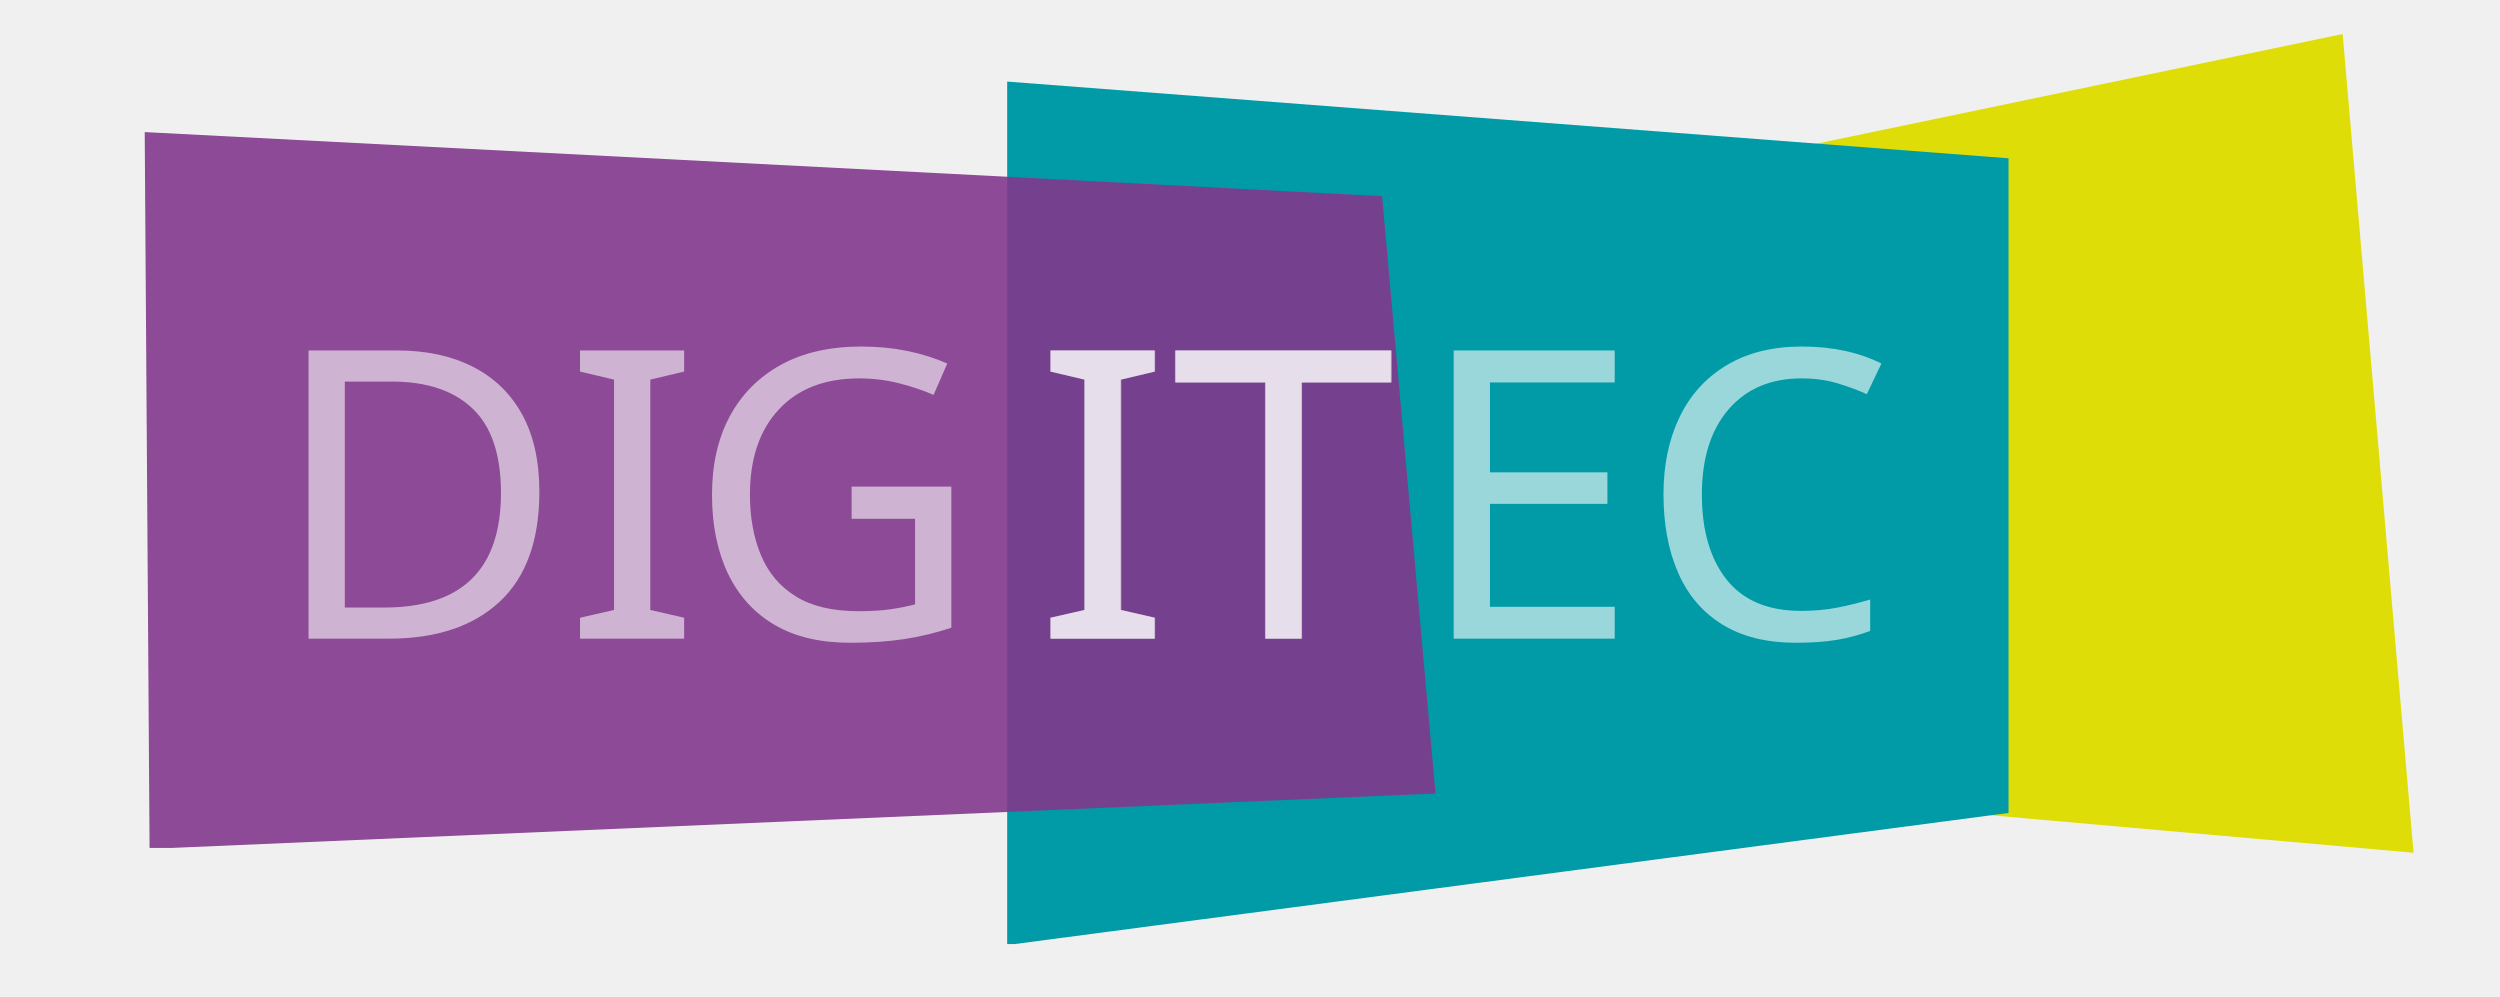
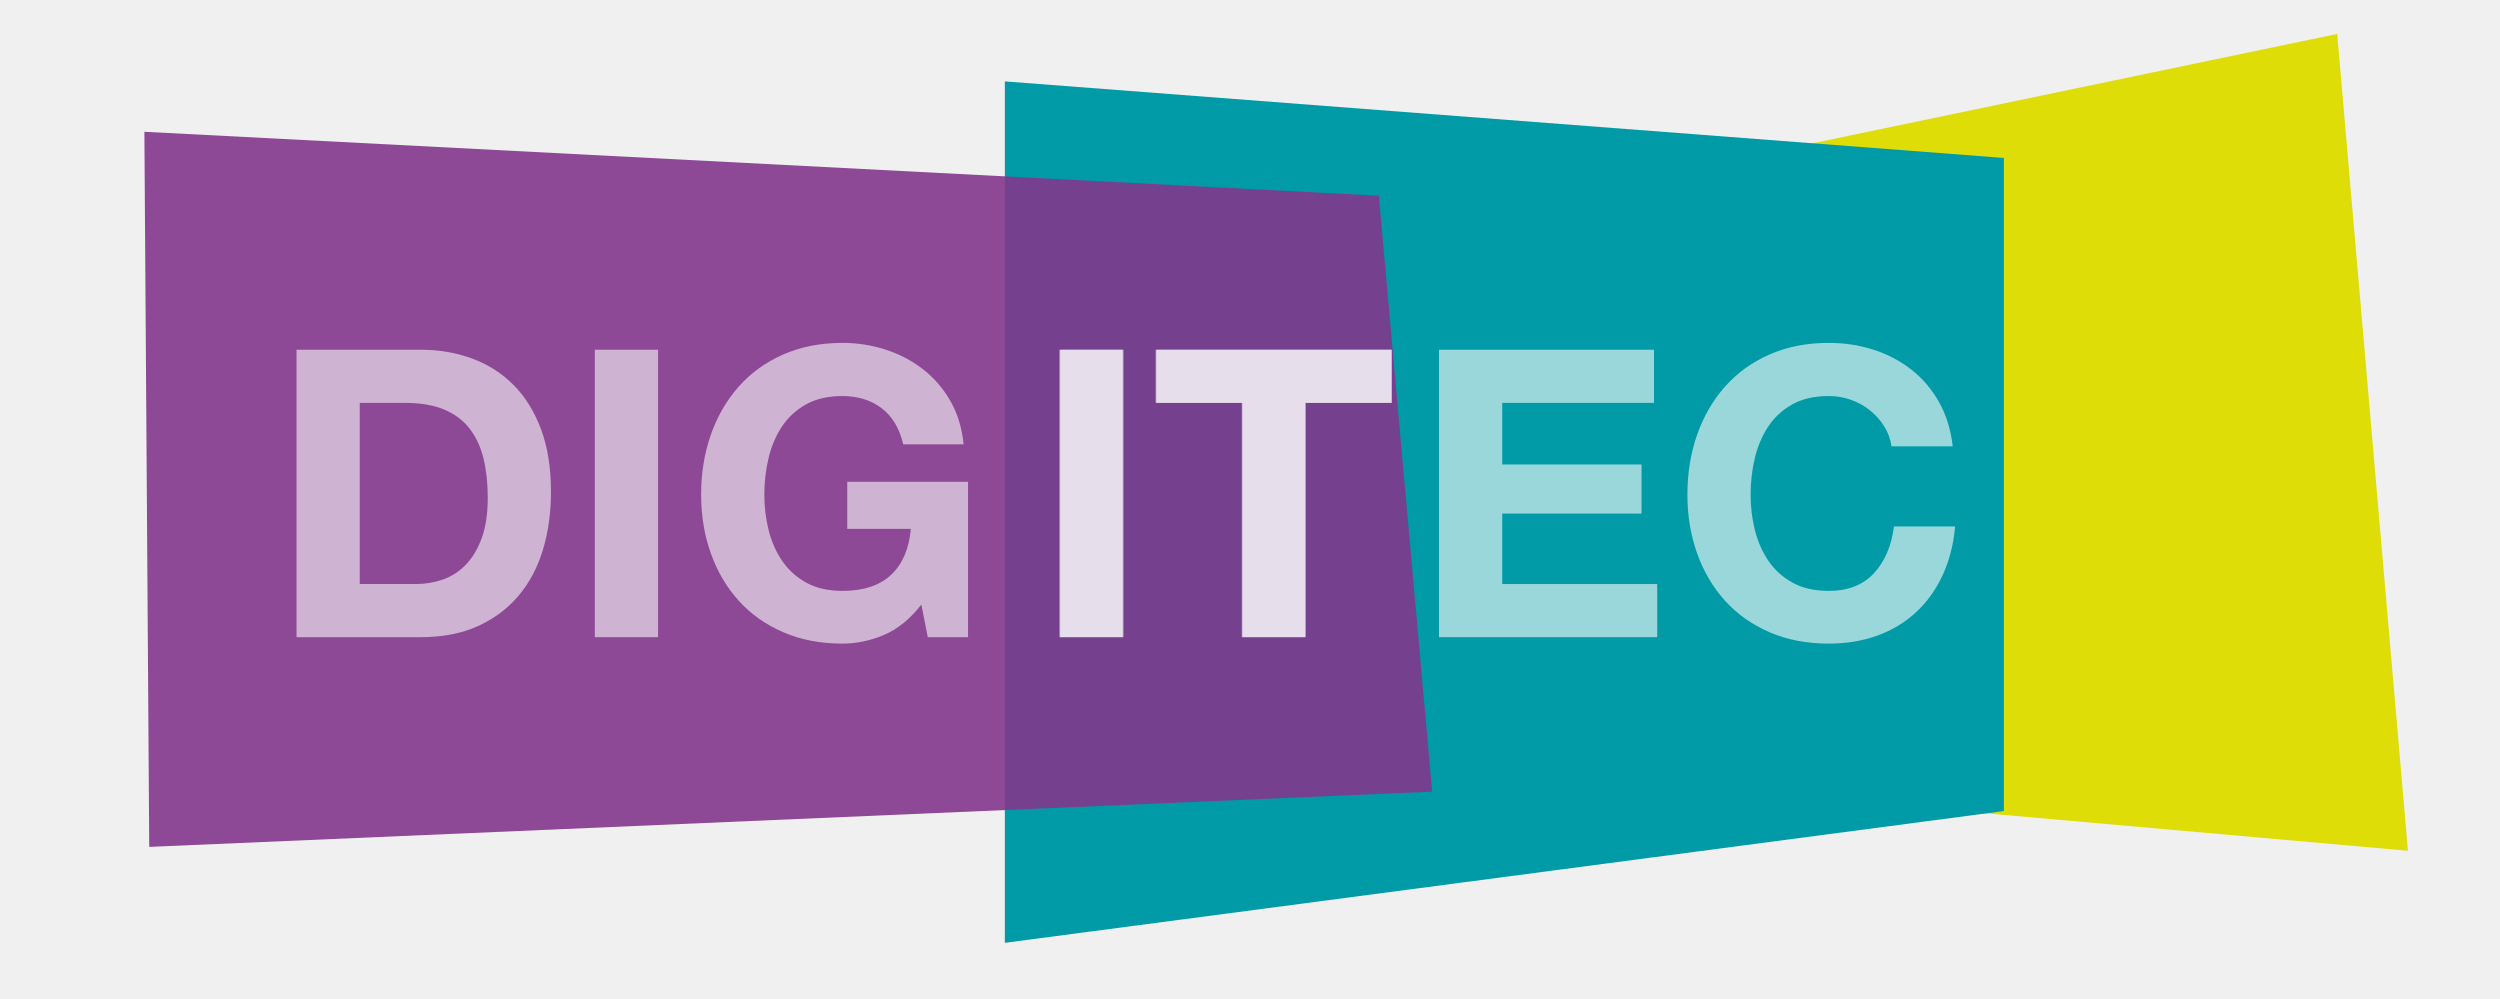
- <svg xmlns="http://www.w3.org/2000/svg" xmlns:xlink="http://www.w3.org/1999/xlink" version="1.1" id="Layer_1" x="0px" y="0px" viewBox="0 0 257.4 102.6" enable-background="new 0 0 257.4 102.6" xml:space="preserve">
+ <svg xmlns="http://www.w3.org/2000/svg" width="100%" height="100%" viewBox="0 0 258 103" version="1.1" xml:space="preserve" style="fill-rule:evenodd;clip-rule:evenodd;stroke-linejoin:round;stroke-miterlimit:1.414;">
  <g>
+     <clipPath id="_clip1">
+       <path d="M140.7,97.3l107.8,-9.5l1.2,-87.8l-109,12.9l0,84.4Z" />
+     </clipPath>
+     <g clip-path="url(#_clip1)">
+       <path d="M134.7,25.7l-1.2,51.9l115,10.2l-7.3,-84.3l-106.5,22.2Z" style="fill:#dedd07;fill-rule:nonzero;" />
+     </g>
+     <path d="M103.7,8.4l103.1,7.9l0,67.4l-103.1,13.6l0,-88.9l0,0Z" style="fill:#009ba6;fill-rule:nonzero;" />
+     <path d="M14.9,13.6l0.5,73.8l132.4,-5.7l-5.5,-61.5l-127.4,-6.6l0,0Z" style="fill:#82378c;fill-opacity:0.898;fill-rule:nonzero;" />
    <g>
-       <g>
-         <defs>
-           <polygon id="SVGID_1_" points="140.7,97.3 248.5,87.8 249.7,0 140.7,12.9     " />
-         </defs>
-         <clipPath id="SVGID_2_">
-           <use xlink:href="#SVGID_1_" overflow="visible" />
-         </clipPath>
-         <polygon clip-path="url(#SVGID_2_)" fill="#DEDD07" points="134.7,25.7 133.5,77.6 248.5,87.8 241.2,3.5    " />
-       </g>
-     </g>
-     <g>
-       <g>
-         <defs>
-           <rect id="SVGID_3_" x="103.7" y="8.4" width="103.1" height="88.8" />
-         </defs>
-         <clipPath id="SVGID_4_">
-           <use xlink:href="#SVGID_3_" overflow="visible" />
-         </clipPath>
-         <polygon clip-path="url(#SVGID_4_)" fill="#009BA6" points="103.7,8.4 206.8,16.3 206.8,83.7 103.7,97.3    " />
-       </g>
-     </g>
-     <g opacity="0.9">
-       <g>
-         <defs>
-           <rect id="SVGID_5_" x="14.9" y="13.6" width="132.9" height="73.7" />
-         </defs>
-         <clipPath id="SVGID_6_">
-           <use xlink:href="#SVGID_5_" overflow="visible" />
-         </clipPath>
-         <polygon clip-path="url(#SVGID_6_)" fill="#82378C" points="14.9,13.6 15.4,87.4 147.8,81.7 142.3,20.2    " />
-       </g>
-     </g>
-     <g opacity="0.58">
-       <g>
-         <defs>
-           <rect id="SVGID_7_" x="27.7" y="30.2" width="116.4" height="55.6" />
-         </defs>
-         <clipPath id="SVGID_8_">
-           <use xlink:href="#SVGID_7_" overflow="visible" />
-         </clipPath>
-         <g clip-path="url(#SVGID_8_)">
-           <text transform="matrix(1 0 0 1 27.7358 65.7564)" fill="#FFFFFF" font-family="'HelveticaNeue-Bold'" font-size="41.546">DI</text>
+       <g opacity="0.58">
+         <g>
+           <path d="M37.125,60.272l0,-18.695l4.653,0c1.607,0 2.957,0.228 4.051,0.685c1.094,0.457 1.974,1.115 2.638,1.973c0.665,0.859 1.143,1.891 1.434,3.096c0.291,1.205 0.436,2.555 0.436,4.05c0,1.635 -0.208,3.019 -0.623,4.155c-0.416,1.136 -0.97,2.057 -1.662,2.763c-0.693,0.706 -1.482,1.212 -2.368,1.516c-0.887,0.305 -1.801,0.457 -2.742,0.457l-5.817,0Zm-6.523,-24.18l0,29.664l12.797,0c2.271,0 4.244,-0.38 5.92,-1.142c1.676,-0.762 3.074,-1.807 4.196,-3.137c1.122,-1.329 1.96,-2.908 2.514,-4.736c0.554,-1.828 0.831,-3.822 0.831,-5.983c0,-2.465 -0.34,-4.611 -1.018,-6.439c-0.679,-1.828 -1.62,-3.352 -2.825,-4.571c-1.205,-1.218 -2.632,-2.132 -4.28,-2.742c-1.648,-0.609 -3.427,-0.914 -5.338,-0.914l-12.797,0l0,0Z" style="fill:#fff;fill-rule:nonzero;" />
+           <rect x="61.388" y="36.092" width="6.523" height="29.664" style="fill:#fff;" />
        </g>
-         <g clip-path="url(#SVGID_8_)">
-           <text transform="matrix(1 0 0 1 70.7778 65.7564)" fill="#FFFFFF" font-family="'HelveticaNeue-Bold'" font-size="41.546">G</text>
-         </g>
-         <g clip-path="url(#SVGID_8_)">
-           <text transform="matrix(1 0 0 1 106.4662 65.7564)" fill="#FFFFFF" font-family="'HelveticaNeue-Bold'" font-size="41.546">IT</text>
+         <path d="M95.082,62.391l0.665,3.365l4.155,0l0,-16.036l-12.464,0l0,4.86l6.564,0c-0.194,2.078 -0.879,3.663 -2.056,4.758c-1.178,1.094 -2.846,1.641 -5.007,1.641c-1.468,0 -2.714,-0.284 -3.739,-0.852c-1.025,-0.568 -1.856,-1.323 -2.493,-2.264c-0.637,-0.942 -1.101,-2.002 -1.391,-3.179c-0.291,-1.177 -0.437,-2.389 -0.437,-3.635c0,-1.302 0.146,-2.562 0.437,-3.781c0.29,-1.218 0.754,-2.305 1.391,-3.261c0.637,-0.956 1.468,-1.717 2.493,-2.285c1.025,-0.568 2.271,-0.852 3.739,-0.852c1.579,0 2.922,0.416 4.03,1.247c1.108,0.831 1.856,2.077 2.244,3.739l6.232,0c-0.167,-1.69 -0.624,-3.185 -1.371,-4.487c-0.748,-1.302 -1.697,-2.396 -2.846,-3.282c-1.15,-0.887 -2.438,-1.558 -3.864,-2.015c-1.426,-0.457 -2.901,-0.686 -4.425,-0.686c-2.271,0 -4.314,0.402 -6.128,1.205c-1.814,0.803 -3.344,1.911 -4.591,3.324c-1.246,1.412 -2.202,3.067 -2.866,4.964c-0.665,1.898 -0.997,3.954 -0.997,6.17c0,2.16 0.332,4.175 0.997,6.045c0.664,1.87 1.62,3.497 2.866,4.882c1.247,1.385 2.777,2.472 4.591,3.261c1.814,0.789 3.857,1.184 6.128,1.184c1.441,0 2.867,-0.298 4.28,-0.893c1.412,-0.596 2.7,-1.641 3.863,-3.137l0,0Z" style="fill:#fff;fill-rule:nonzero;" />
+         <g>
+           <rect x="109.333" y="36.092" width="6.523" height="29.664" style="fill:#fff;fill-rule:nonzero;" />
+           <path d="M128.153,41.576l0,24.18l6.523,0l0,-24.18l8.891,0l0,-5.484l-24.305,0l0,5.484l8.891,0Z" style="fill:#fff;fill-rule:nonzero;" />
        </g>
      </g>
    </g>
-     <g opacity="0">
-       <g>
-         <defs>
-           <rect id="SVGID_9_" x="143.9" y="30.2" width="57.7" height="55.6" />
-         </defs>
-         <clipPath id="SVGID_10_">
-           <use xlink:href="#SVGID_9_" overflow="visible" />
-         </clipPath>
-         <g clip-path="url(#SVGID_10_)">
-           <text transform="matrix(1 0 0 1 143.8803 65.7564)" fill="#FFFFFF" font-family="'HelveticaNeue-Bold'" font-size="41.546">EC</text>
-         </g>
-       </g>
+     <text x="143.88px" y="65.756px" style="font-family:'HelveticaNeue-Bold', 'Helvetica Neue';font-weight:700;font-size:41.546px;fill:none;">EC</text>
+     <g>
+       <path d="M128.239,41.577l0,24.179l6.523,0l0,-24.179l8.891,0l0,-5.485l-24.305,0l0,5.485l8.891,0Z" style="fill:#fff;fill-opacity:0.588;fill-rule:nonzero;" />
+       <rect x="109.419" y="36.092" width="6.523" height="29.664" style="fill:#fff;fill-opacity:0.588;" />
    </g>
-     <g opacity="0.59">
-       <g>
-         <defs>
-           <rect id="SVGID_11_" x="106.6" y="30.2" width="37.6" height="55.6" />
-         </defs>
-         <clipPath id="SVGID_12_">
-           <use xlink:href="#SVGID_11_" overflow="visible" />
-         </clipPath>
-         <g clip-path="url(#SVGID_12_)">
-           <text transform="matrix(1 0 0 1 106.5522 65.7564)" fill="#FFFFFF" font-family="'HelveticaNeue-Bold'" font-size="41.546">IT</text>
-         </g>
-       </g>
-     </g>
-     <g opacity="0">
-       <g>
-         <defs>
-           <rect id="SVGID_13_" x="144" y="30.2" width="57.7" height="55.6" />
-         </defs>
-         <clipPath id="SVGID_14_">
-           <use xlink:href="#SVGID_13_" overflow="visible" />
-         </clipPath>
-         <g clip-path="url(#SVGID_14_)">
-           <text transform="matrix(1 0 0 1 144.0366 65.7564)" fill="#FFFFFF" font-family="'HelveticaNeue-Bold'" font-size="41.546">EC</text>
-         </g>
-       </g>
-     </g>
-     <g opacity="0.6">
-       <g>
-         <defs>
-           <rect id="SVGID_15_" x="145.6" y="30.2" width="57.7" height="55.6" />
-         </defs>
-         <clipPath id="SVGID_16_">
-           <use xlink:href="#SVGID_15_" overflow="visible" />
-         </clipPath>
-         <g clip-path="url(#SVGID_16_)">
-           <text transform="matrix(1 0 0 1 145.6401 65.7564)" fill="#FFFFFF" font-family="'HelveticaNeue-Bold'" font-size="41.546">EC</text>
-         </g>
-       </g>
+     <text x="144.037px" y="65.756px" style="font-family:'HelveticaNeue-Bold', 'Helvetica Neue';font-weight:700;font-size:41.546px;fill:none;">EC</text>
+     <g>
+       <path d="M148.507,36.092l0,29.664l22.518,0l0,-5.484l-15.995,0l0,-7.27l14.375,0l0,-5.069l-14.375,0l0,-6.356l15.662,0l0,-5.485l-22.185,0l0,0Z" style="fill:#fff;fill-opacity:0.6;fill-rule:nonzero;" />
+       <path d="M195.205,46.064l6.315,0c-0.194,-1.718 -0.665,-3.241 -1.413,-4.571c-0.748,-1.329 -1.696,-2.444 -2.846,-3.344c-1.149,-0.9 -2.451,-1.586 -3.905,-2.057c-1.454,-0.47 -2.998,-0.706 -4.632,-0.706c-2.272,0 -4.314,0.402 -6.129,1.205c-1.814,0.803 -3.344,1.911 -4.59,3.324c-1.247,1.412 -2.202,3.067 -2.867,4.964c-0.665,1.898 -0.997,3.954 -0.997,6.17c0,2.16 0.332,4.175 0.997,6.045c0.665,1.87 1.62,3.497 2.867,4.882c1.246,1.385 2.776,2.472 4.59,3.261c1.815,0.789 3.857,1.184 6.129,1.184c1.828,0 3.503,-0.277 5.027,-0.831c1.523,-0.554 2.852,-1.357 3.988,-2.409c1.136,-1.053 2.05,-2.327 2.742,-3.823c0.693,-1.495 1.122,-3.171 1.288,-5.027l-6.315,0c-0.249,1.994 -0.935,3.601 -2.057,4.82c-1.121,1.218 -2.679,1.828 -4.673,1.828c-1.468,0 -2.715,-0.284 -3.74,-0.852c-1.024,-0.568 -1.855,-1.323 -2.492,-2.264c-0.637,-0.942 -1.101,-2.002 -1.392,-3.179c-0.291,-1.177 -0.436,-2.389 -0.436,-3.635c0,-1.302 0.145,-2.562 0.436,-3.781c0.291,-1.218 0.755,-2.305 1.392,-3.261c0.637,-0.956 1.468,-1.717 2.492,-2.285c1.025,-0.568 2.272,-0.852 3.74,-0.852c0.803,0 1.571,0.132 2.305,0.395c0.734,0.263 1.392,0.63 1.974,1.101c0.581,0.471 1.066,1.018 1.454,1.641c0.388,0.623 0.637,1.309 0.748,2.057l0,0Z" style="fill:#fff;fill-opacity:0.6;fill-rule:nonzero;" />
    </g>
  </g>
</svg>
